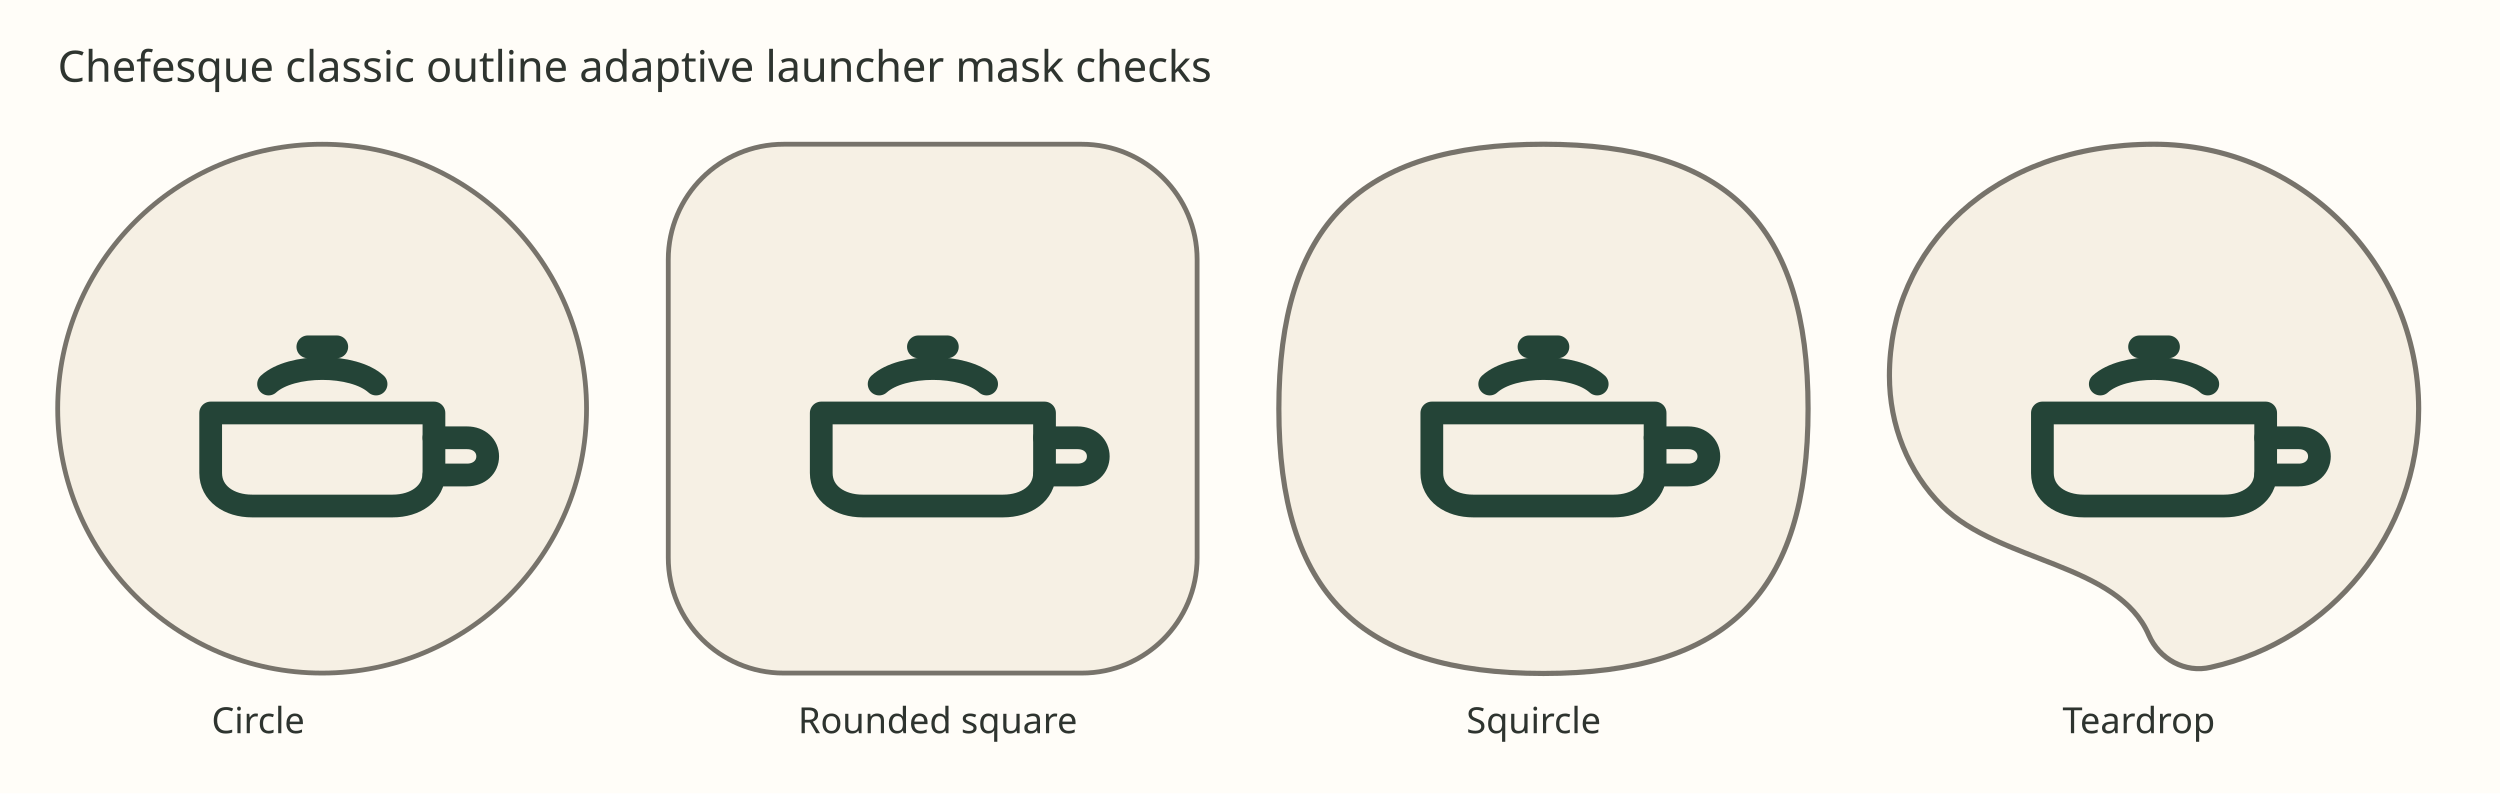
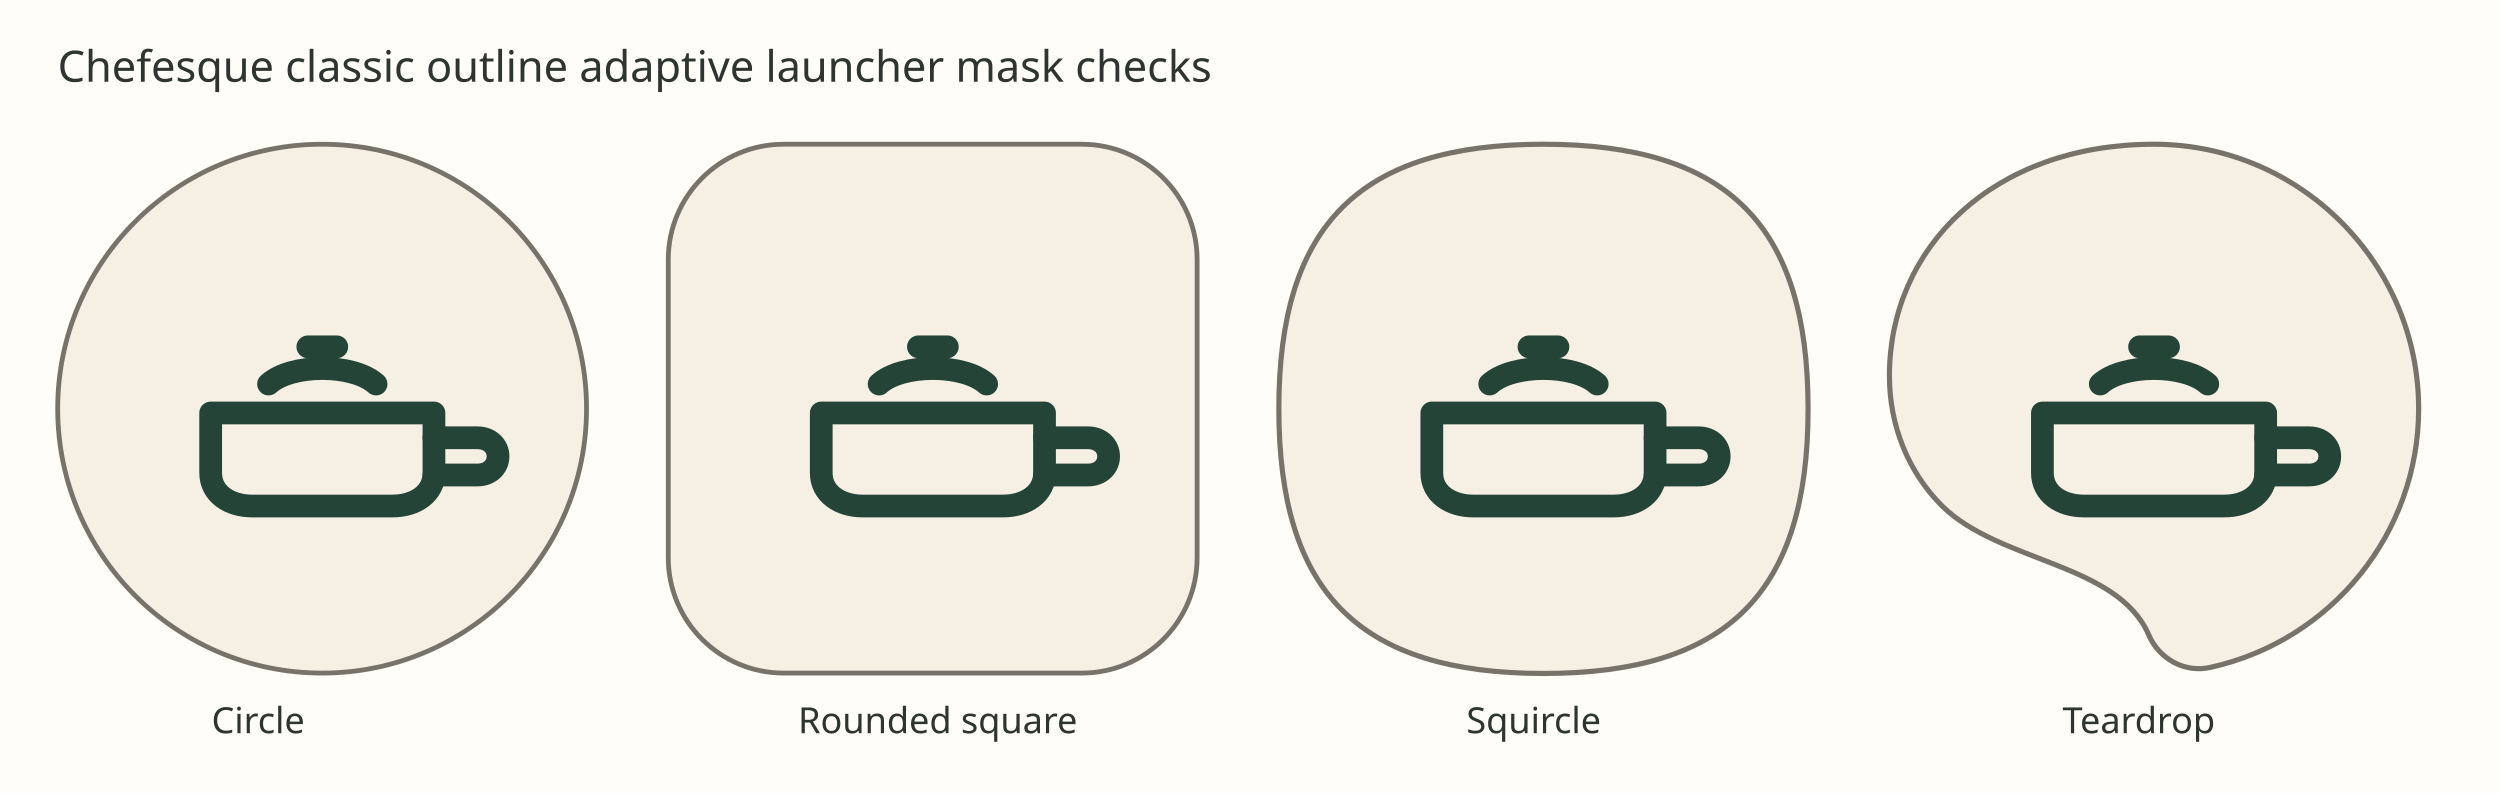
<svg xmlns="http://www.w3.org/2000/svg" width="1040" height="330" viewBox="0 0 1040 330" role="img" aria-labelledby="title desc">
  <defs>
    <g id="saucepan" fill="none" stroke="#244437" stroke-width="22" stroke-linecap="round" stroke-linejoin="round">
      <path d="M148 260H364V318C364 338 346 350 324 350H188C166 350 148 338 148 318V260" />
      <path d="M204 232C226 212 286 212 308 232" />
      <path d="M242 196H270" />
-       <path d="M364 284H396C408 284 416 292 416 302C416 312 408 320 396 320H364" />
+       <path d="M364 284H406C418 284 426 292 426 302C426 312 418 320 406 320H364" />
    </g>
    <g id="logo">
      <rect width="512" height="512" fill="#F6F0E4" />
      <use href="#saucepan" />
    </g>
    <clipPath id="circle">
      <circle cx="256" cy="256" r="256" />
    </clipPath>
    <clipPath id="round">
      <rect width="512" height="512" rx="112" />
    </clipPath>
    <clipPath id="squircle">
      <path d="M256 0C78 0 0 78 0 256s78 256 256 256 256-78 256-256S434 0 256 0z" />
    </clipPath>
    <clipPath id="teardrop">
      <path d="M256 0c141 0 256 115 256 256 0 120-84 224-201 250-25 6-50-8-60-31C221 405 107 405 51 350 18 317 0 272 0 224 0 100 100 0 256 0z" />
    </clipPath>
  </defs>
  <rect width="1040" height="330" fill="#FFFDF8" />
  <text x="24" y="34" font-family="sans-serif" font-size="18" fill="#2E342F">Chefesque classic outline adaptive launcher mask checks</text>
  <g transform="translate(24 60) scale(.43)" clip-path="url(#circle)">
    <use href="#logo" />
  </g>
  <circle cx="134" cy="170" r="110" fill="none" stroke="#77736B" stroke-width="2" />
  <text x="88" y="305" font-family="sans-serif" font-size="15" fill="#2E342F">Circle</text>
  <g transform="translate(278 60) scale(.43)" clip-path="url(#round)">
    <use href="#logo" />
  </g>
  <rect x="278" y="60" width="220" height="220" rx="48" fill="none" stroke="#77736B" stroke-width="2" />
  <text x="332" y="305" font-family="sans-serif" font-size="15" fill="#2E342F">Rounded square</text>
  <g transform="translate(532 60) scale(.43)" clip-path="url(#squircle)">
    <use href="#logo" />
  </g>
  <path transform="translate(532 60) scale(.43)" d="M256 0C78 0 0 78 0 256s78 256 256 256 256-78 256-256S434 0 256 0z" fill="none" stroke="#77736B" stroke-width="5" />
  <text x="610" y="305" font-family="sans-serif" font-size="15" fill="#2E342F">Squircle</text>
  <g transform="translate(786 60) scale(.43)" clip-path="url(#teardrop)">
    <use href="#logo" />
  </g>
  <path transform="translate(786 60) scale(.43)" d="M256 0c141 0 256 115 256 256 0 120-84 224-201 250-25 6-50-8-60-31C221 405 107 405 51 350 18 317 0 272 0 224 0 100 100 0 256 0z" fill="none" stroke="#77736B" stroke-width="5" />
  <text x="858" y="305" font-family="sans-serif" font-size="15" fill="#2E342F">Teardrop</text>
</svg>
